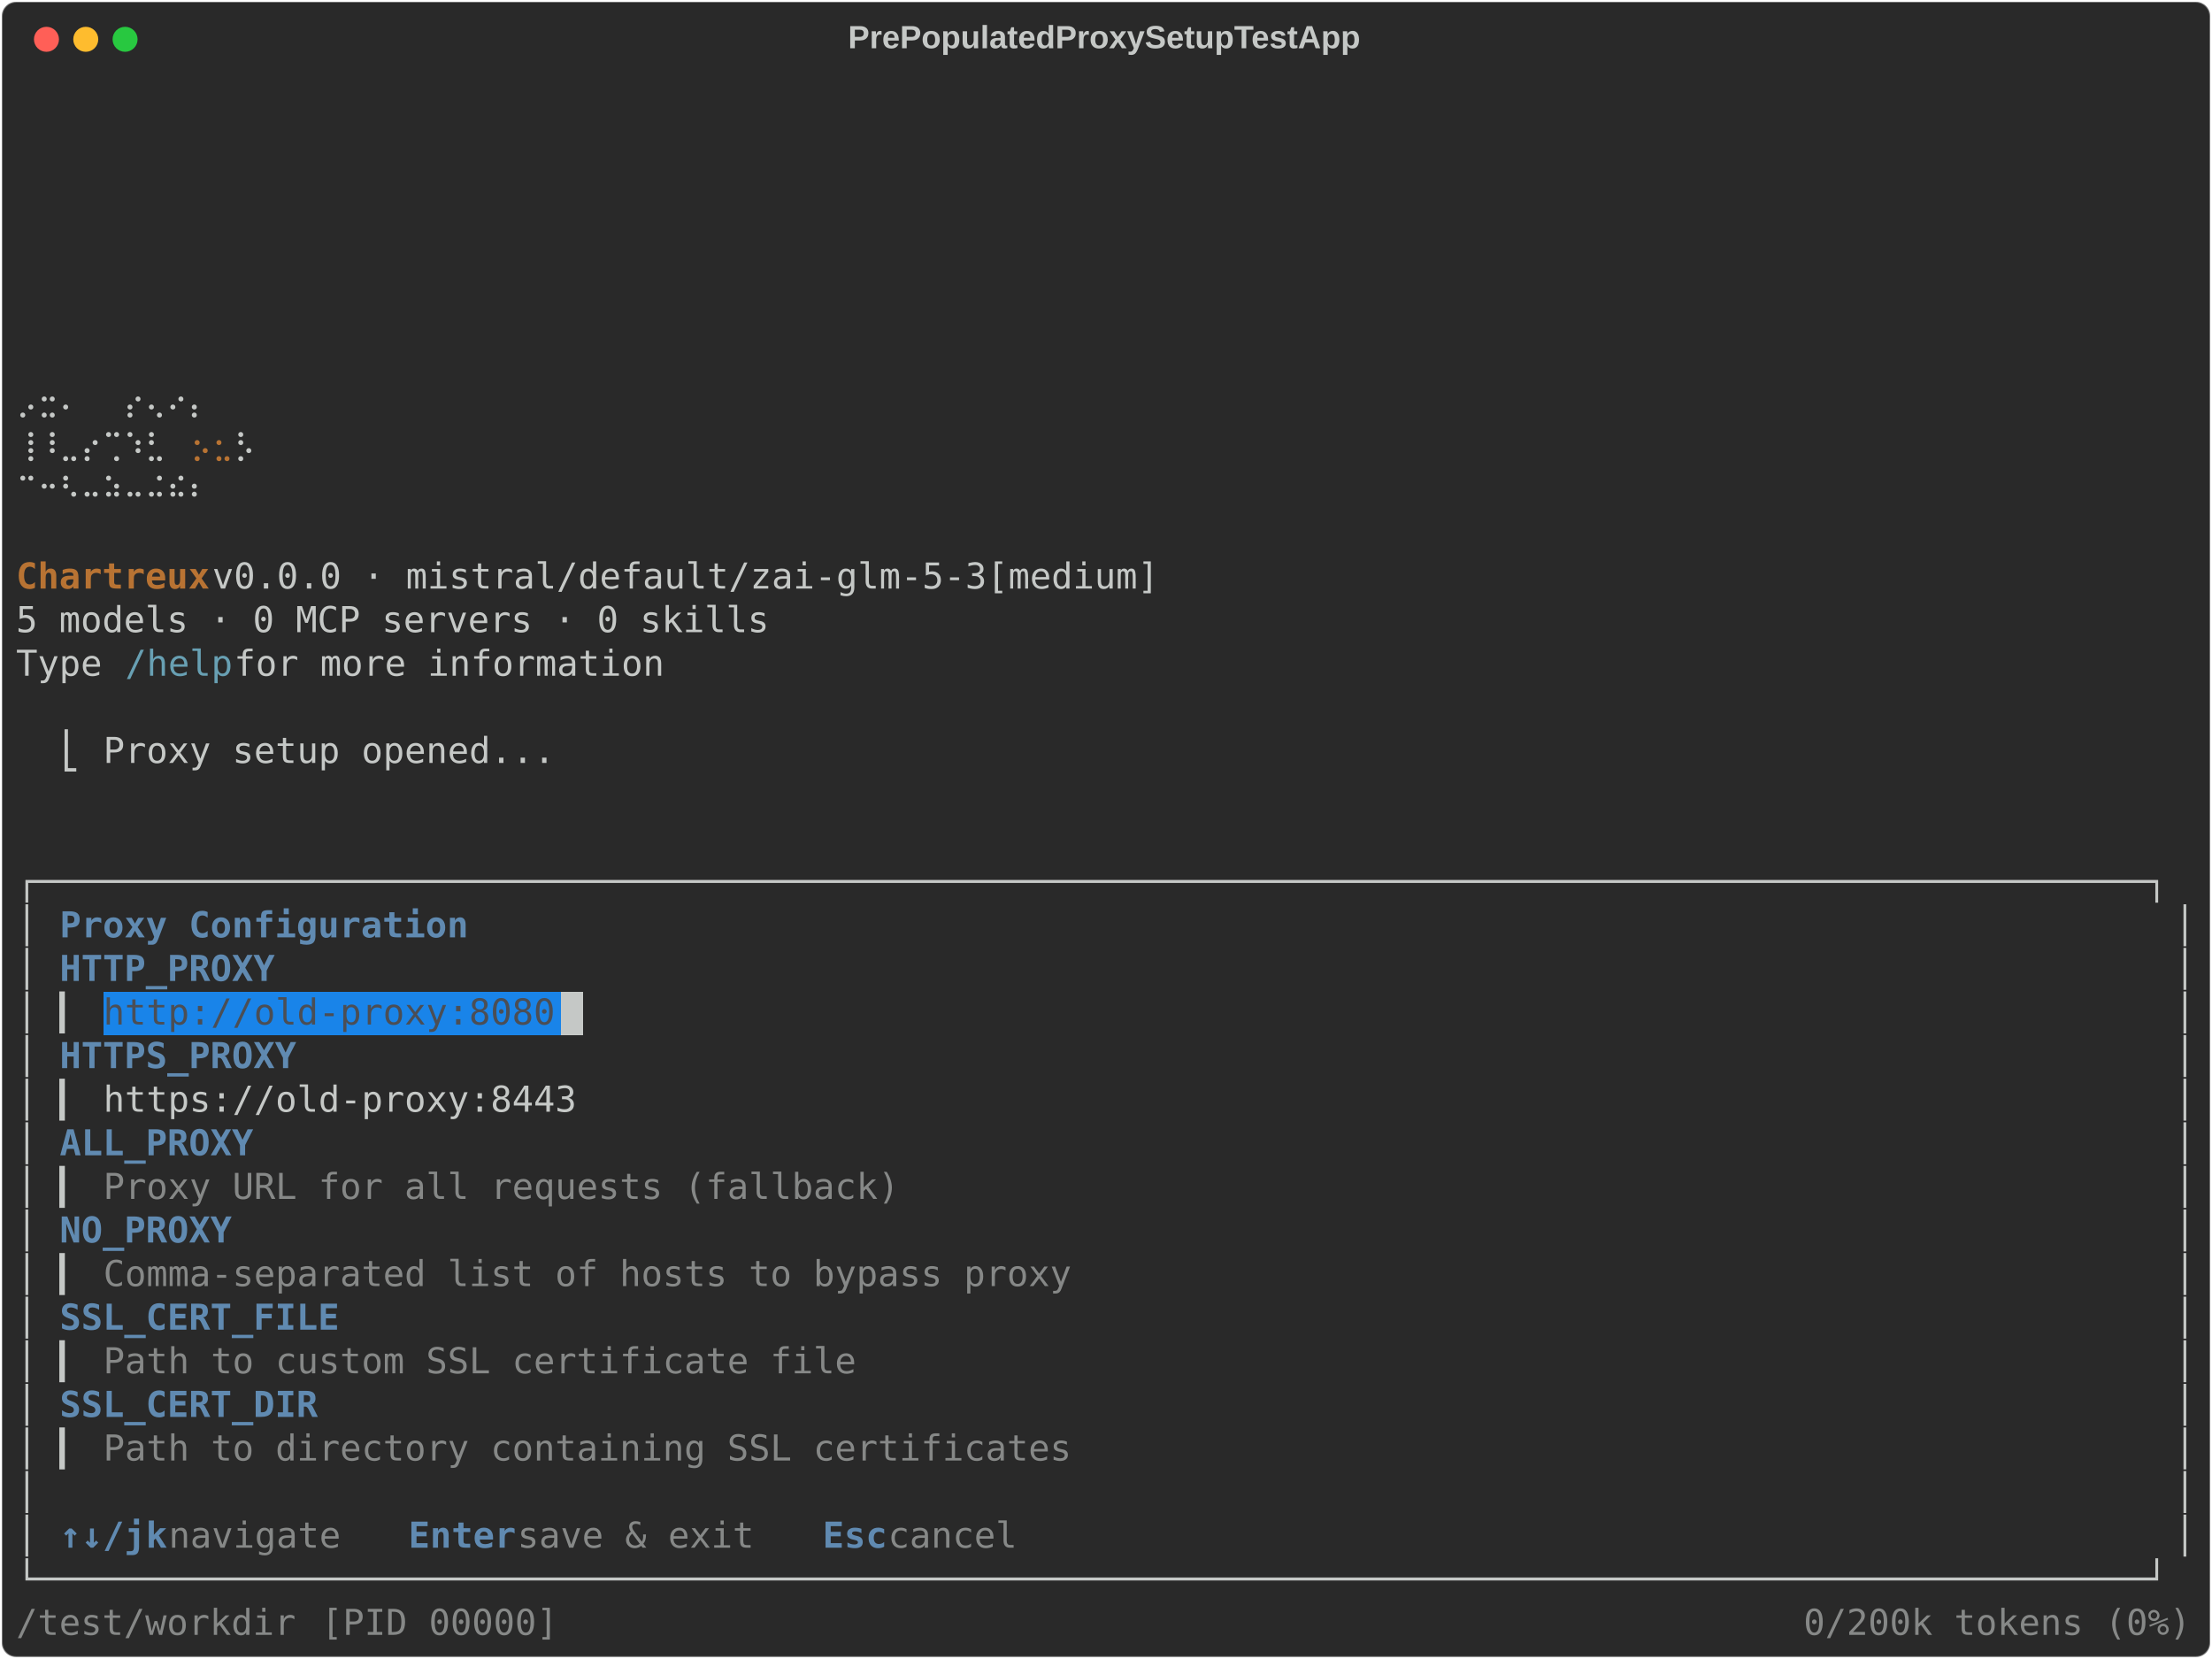
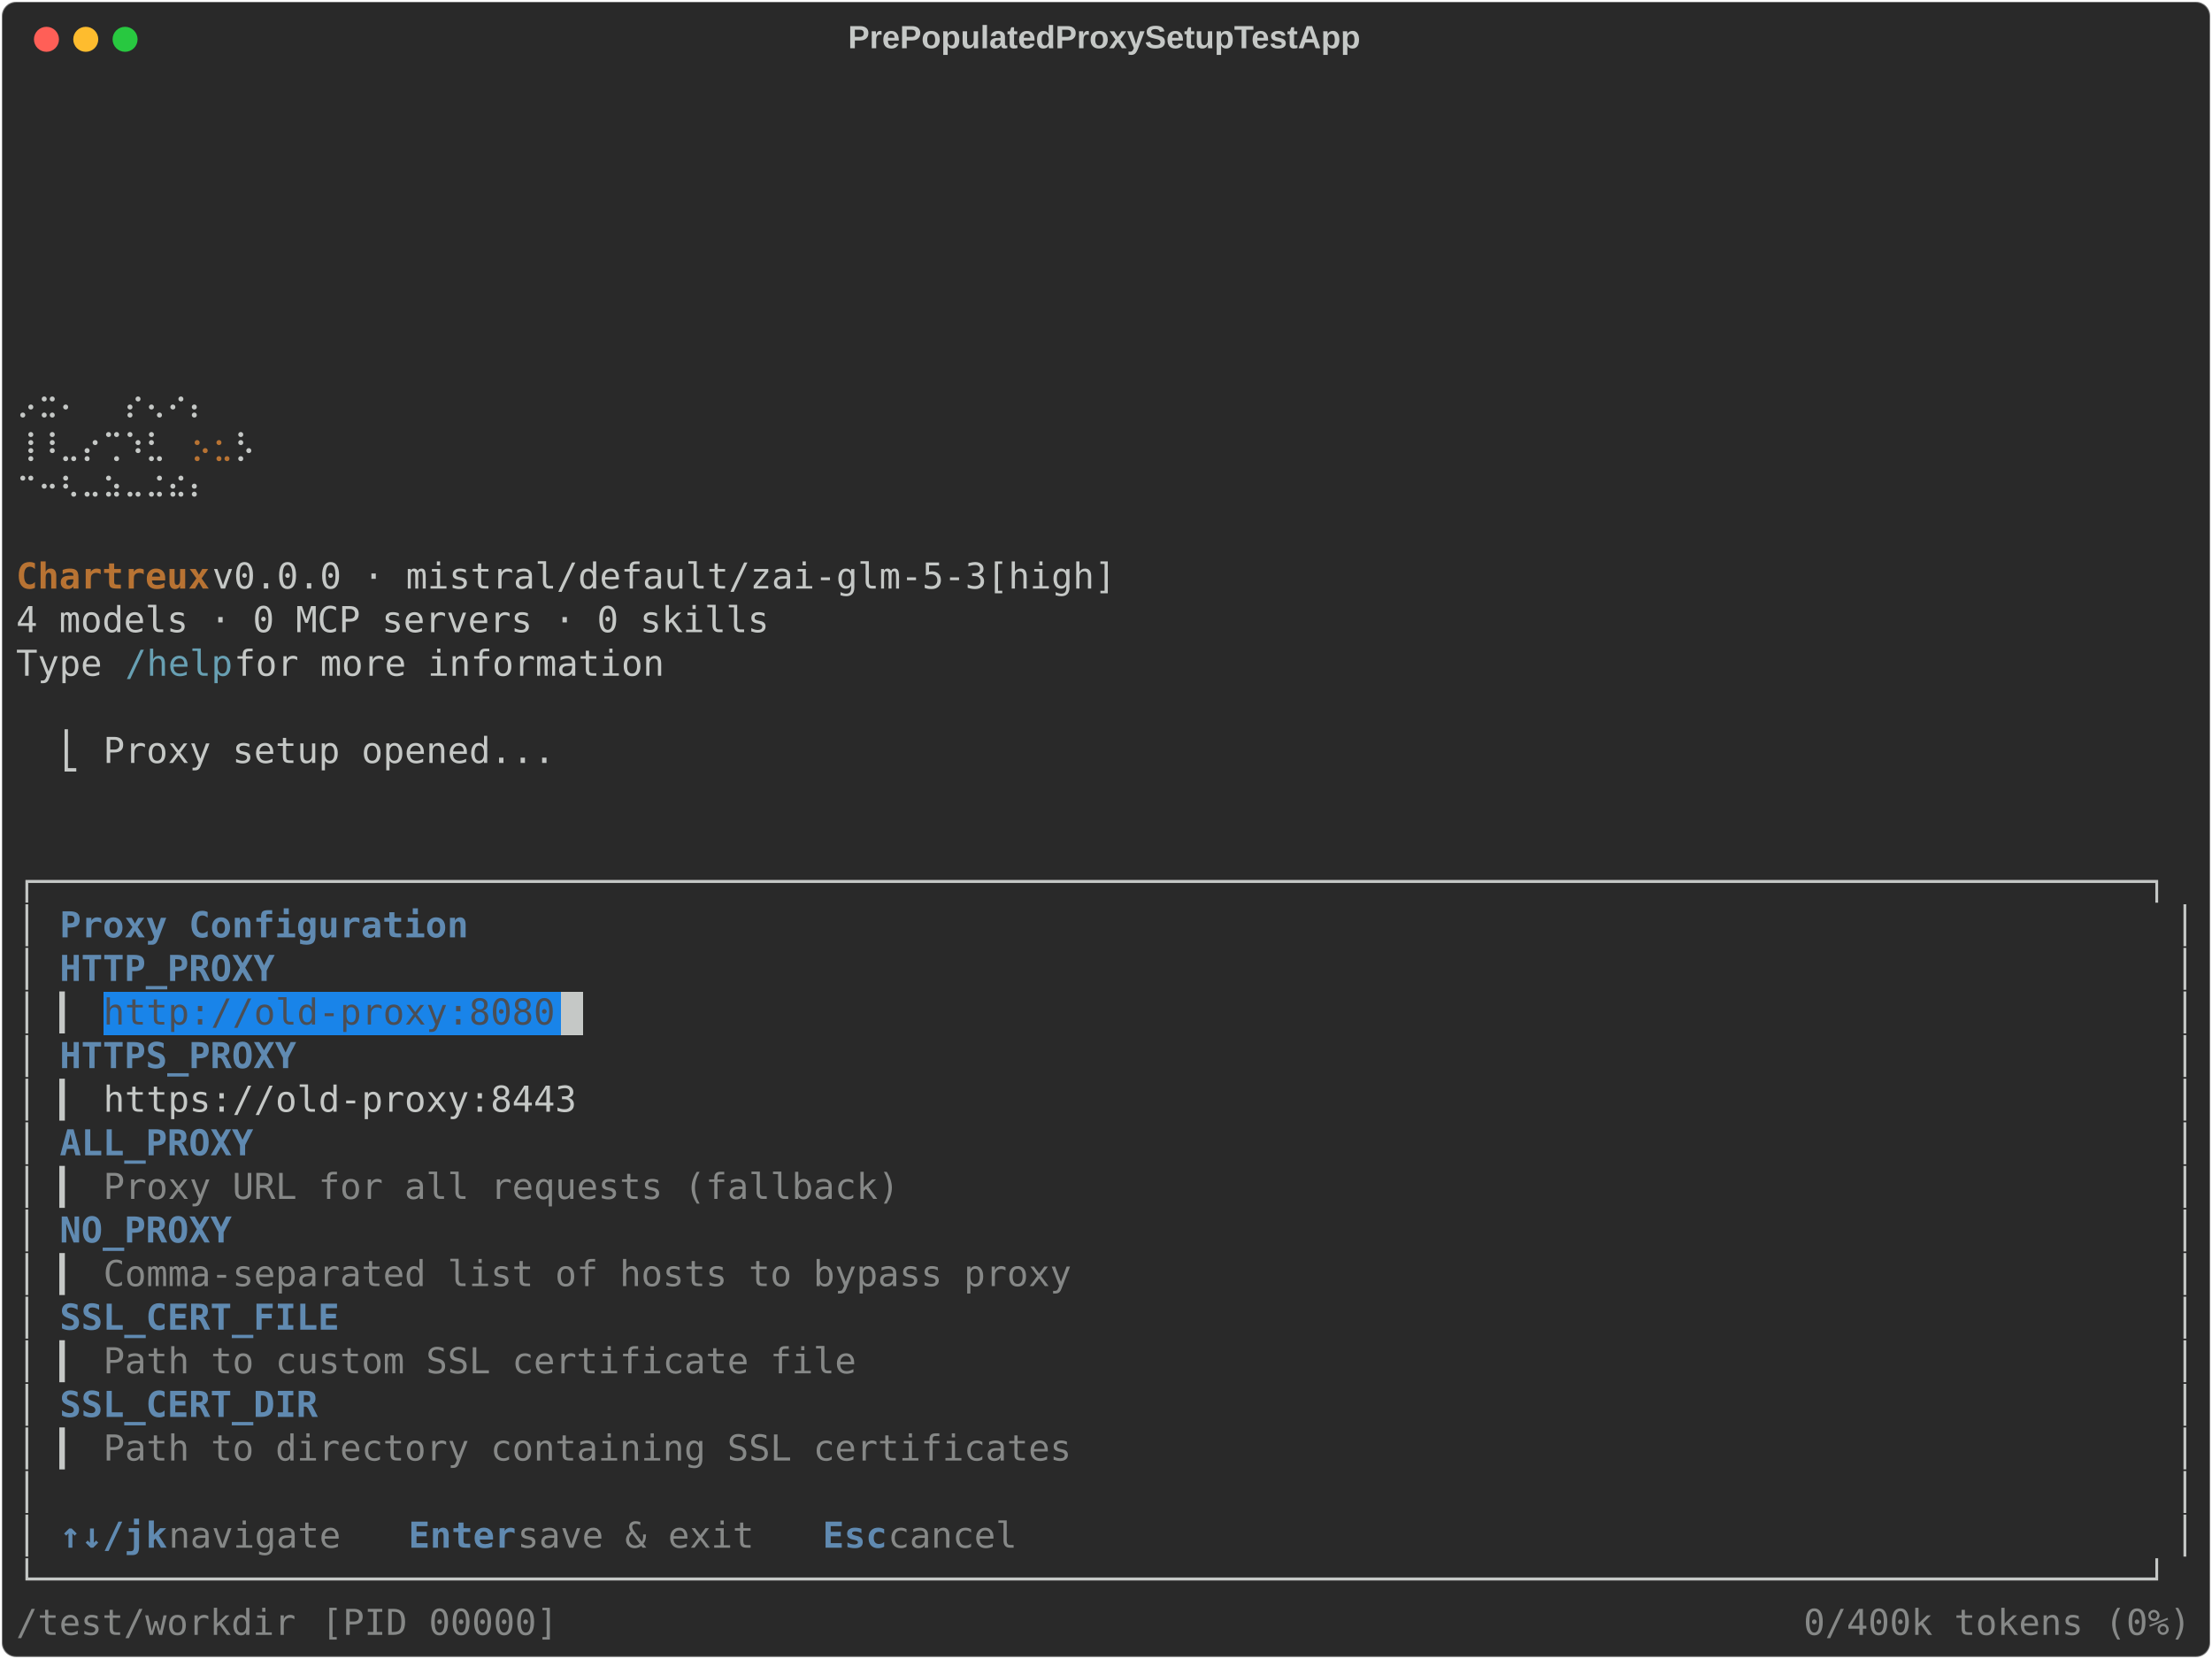
<svg xmlns="http://www.w3.org/2000/svg" class="rich-terminal" viewBox="0 0 1238 928.4">
  <style>

    @font-face {
        font-family: "Fira Code";
        src: local("FiraCode-Regular"),
                url("https://cdnjs.cloudflare.com/ajax/libs/firacode/6.2.0/woff2/FiraCode-Regular.woff2") format("woff2"),
                url("https://cdnjs.cloudflare.com/ajax/libs/firacode/6.2.0/woff/FiraCode-Regular.woff") format("woff");
        font-style: normal;
        font-weight: 400;
    }
    @font-face {
        font-family: "Fira Code";
        src: local("FiraCode-Bold"),
                url("https://cdnjs.cloudflare.com/ajax/libs/firacode/6.2.0/woff2/FiraCode-Bold.woff2") format("woff2"),
                url("https://cdnjs.cloudflare.com/ajax/libs/firacode/6.2.0/woff/FiraCode-Bold.woff") format("woff");
        font-style: bold;
        font-weight: 700;
    }

    .terminal-matrix {
        font-family: Fira Code, monospace;
        font-size: 20px;
        line-height: 24.4px;
        font-variant-east-asian: full-width;
    }

    .terminal-title {
        font-size: 18px;
        font-weight: bold;
        font-family: arial;
    }

    .terminal-r1 { fill: #c5c8c6 }
.terminal-r2 { fill: #b87333 }
.terminal-r3 { fill: #b87333;font-weight: bold }
.terminal-r4 { fill: #68a0b3 }
.terminal-r5 { fill: #608ab1;font-weight: bold }
.terminal-r6 { fill: #4b4e55 }
.terminal-r7 { fill: #868887 }
    </style>
  <defs>
    <clipPath id="terminal-clip-terminal">
      <rect x="0" y="0" width="1219.0" height="877.4" />
    </clipPath>
    <clipPath id="terminal-line-0">
      <rect x="0" y="1.5" width="1220" height="24.65" />
    </clipPath>
    <clipPath id="terminal-line-1">
      <rect x="0" y="25.9" width="1220" height="24.65" />
    </clipPath>
    <clipPath id="terminal-line-2">
      <rect x="0" y="50.3" width="1220" height="24.65" />
    </clipPath>
    <clipPath id="terminal-line-3">
      <rect x="0" y="74.7" width="1220" height="24.65" />
    </clipPath>
    <clipPath id="terminal-line-4">
      <rect x="0" y="99.1" width="1220" height="24.65" />
    </clipPath>
    <clipPath id="terminal-line-5">
      <rect x="0" y="123.5" width="1220" height="24.65" />
    </clipPath>
    <clipPath id="terminal-line-6">
      <rect x="0" y="147.9" width="1220" height="24.65" />
    </clipPath>
    <clipPath id="terminal-line-7">
      <rect x="0" y="172.3" width="1220" height="24.65" />
    </clipPath>
    <clipPath id="terminal-line-8">
      <rect x="0" y="196.7" width="1220" height="24.65" />
    </clipPath>
    <clipPath id="terminal-line-9">
      <rect x="0" y="221.1" width="1220" height="24.65" />
    </clipPath>
    <clipPath id="terminal-line-10">
      <rect x="0" y="245.5" width="1220" height="24.65" />
    </clipPath>
    <clipPath id="terminal-line-11">
      <rect x="0" y="269.9" width="1220" height="24.65" />
    </clipPath>
    <clipPath id="terminal-line-12">
      <rect x="0" y="294.3" width="1220" height="24.65" />
    </clipPath>
    <clipPath id="terminal-line-13">
      <rect x="0" y="318.7" width="1220" height="24.65" />
    </clipPath>
    <clipPath id="terminal-line-14">
      <rect x="0" y="343.1" width="1220" height="24.65" />
    </clipPath>
    <clipPath id="terminal-line-15">
      <rect x="0" y="367.5" width="1220" height="24.65" />
    </clipPath>
    <clipPath id="terminal-line-16">
      <rect x="0" y="391.9" width="1220" height="24.65" />
    </clipPath>
    <clipPath id="terminal-line-17">
      <rect x="0" y="416.3" width="1220" height="24.65" />
    </clipPath>
    <clipPath id="terminal-line-18">
      <rect x="0" y="440.7" width="1220" height="24.65" />
    </clipPath>
    <clipPath id="terminal-line-19">
      <rect x="0" y="465.1" width="1220" height="24.65" />
    </clipPath>
    <clipPath id="terminal-line-20">
      <rect x="0" y="489.5" width="1220" height="24.65" />
    </clipPath>
    <clipPath id="terminal-line-21">
      <rect x="0" y="513.9" width="1220" height="24.65" />
    </clipPath>
    <clipPath id="terminal-line-22">
      <rect x="0" y="538.3" width="1220" height="24.65" />
    </clipPath>
    <clipPath id="terminal-line-23">
      <rect x="0" y="562.7" width="1220" height="24.65" />
    </clipPath>
    <clipPath id="terminal-line-24">
      <rect x="0" y="587.1" width="1220" height="24.65" />
    </clipPath>
    <clipPath id="terminal-line-25">
      <rect x="0" y="611.5" width="1220" height="24.65" />
    </clipPath>
    <clipPath id="terminal-line-26">
      <rect x="0" y="635.9" width="1220" height="24.65" />
    </clipPath>
    <clipPath id="terminal-line-27">
      <rect x="0" y="660.3" width="1220" height="24.65" />
    </clipPath>
    <clipPath id="terminal-line-28">
      <rect x="0" y="684.7" width="1220" height="24.65" />
    </clipPath>
    <clipPath id="terminal-line-29">
      <rect x="0" y="709.1" width="1220" height="24.65" />
    </clipPath>
    <clipPath id="terminal-line-30">
      <rect x="0" y="733.5" width="1220" height="24.65" />
    </clipPath>
    <clipPath id="terminal-line-31">
      <rect x="0" y="757.9" width="1220" height="24.65" />
    </clipPath>
    <clipPath id="terminal-line-32">
      <rect x="0" y="782.3" width="1220" height="24.65" />
    </clipPath>
    <clipPath id="terminal-line-33">
      <rect x="0" y="806.7" width="1220" height="24.65" />
    </clipPath>
    <clipPath id="terminal-line-34">
      <rect x="0" y="831.1" width="1220" height="24.65" />
    </clipPath>
  </defs>
  <rect fill="#292929" stroke="rgba(255,255,255,0.35)" stroke-width="1" x="1" y="1" width="1236" height="926.4" rx="8" />
  <text class="terminal-title" fill="#c5c8c6" text-anchor="middle" x="618" y="27">PrePopulatedProxySetupTestApp</text>
  <g transform="translate(26,22)">
    <circle cx="0" cy="0" r="7" fill="#ff5f57" />
    <circle cx="22" cy="0" r="7" fill="#febc2e" />
    <circle cx="44" cy="0" r="7" fill="#28c840" />
  </g>
  <g transform="translate(9, 41)" clip-path="url(#terminal-clip-terminal)">
    <rect fill="#1984e9" x="48.8" y="513.9" width="256.2" height="24.65" shape-rendering="crispEdges" />
    <rect fill="#c5c8c6" x="305" y="513.9" width="12.2" height="24.65" shape-rendering="crispEdges" />
    <g class="terminal-matrix">
      <text class="terminal-r1" x="1220" y="20" textLength="12.2" clip-path="url(#terminal-line-0)">
</text>
      <text class="terminal-r1" x="1220" y="44.4" textLength="12.2" clip-path="url(#terminal-line-1)">
</text>
      <text class="terminal-r1" x="1220" y="68.8" textLength="12.2" clip-path="url(#terminal-line-2)">
</text>
      <text class="terminal-r1" x="1220" y="93.2" textLength="12.2" clip-path="url(#terminal-line-3)">
</text>
      <text class="terminal-r1" x="1220" y="117.6" textLength="12.2" clip-path="url(#terminal-line-4)">
</text>
      <text class="terminal-r1" x="1220" y="142" textLength="12.2" clip-path="url(#terminal-line-5)">
</text>
      <text class="terminal-r1" x="1220" y="166.4" textLength="12.2" clip-path="url(#terminal-line-6)">
</text>
      <text class="terminal-r1" x="0" y="190.8" textLength="134.2" clip-path="url(#terminal-line-7)">  ⡠⣒⠄  ⡔⢄⠔⡄</text>
      <text class="terminal-r1" x="1220" y="190.8" textLength="12.2" clip-path="url(#terminal-line-7)">
</text>
      <text class="terminal-r1" x="0" y="215.2" textLength="97.6" clip-path="url(#terminal-line-8)"> ⢸⠸⣀⡔⢉⠱⣃</text>
      <text class="terminal-r2" x="97.6" y="215.2" textLength="12.2" clip-path="url(#terminal-line-8)">⡢</text>
      <text class="terminal-r2" x="109.8" y="215.2" textLength="12.2" clip-path="url(#terminal-line-8)">⣂</text>
      <text class="terminal-r1" x="122" y="215.2" textLength="12.2" clip-path="url(#terminal-line-8)">⡣</text>
      <text class="terminal-r1" x="1220" y="215.2" textLength="12.2" clip-path="url(#terminal-line-8)">
</text>
      <text class="terminal-r1" x="0" y="239.6" textLength="134.2" clip-path="url(#terminal-line-9)">  ⠉⠒⠣⠤⠵⠤⠬⠮⠆</text>
      <text class="terminal-r1" x="1220" y="239.6" textLength="12.2" clip-path="url(#terminal-line-9)">
</text>
      <text class="terminal-r1" x="1220" y="264" textLength="12.2" clip-path="url(#terminal-line-10)">
</text>
      <text class="terminal-r3" x="0" y="288.4" textLength="109.8" clip-path="url(#terminal-line-11)">Chartreux</text>
-       <text class="terminal-r1" x="109.8" y="288.4" textLength="549" clip-path="url(#terminal-line-11)"> v0.0.0 · mistral/default/zai-glm-5-3[medium]</text>
+       <text class="terminal-r1" x="109.8" y="288.4" textLength="524.6" clip-path="url(#terminal-line-11)"> v0.0.0 · mistral/default/zai-glm-5-3[high]</text>
      <text class="terminal-r1" x="1220" y="288.4" textLength="12.2" clip-path="url(#terminal-line-11)">
</text>
-       <text class="terminal-r1" x="0" y="312.8" textLength="427" clip-path="url(#terminal-line-12)">5 models · 0 MCP servers · 0 skills</text>
+       <text class="terminal-r1" x="0" y="312.8" textLength="427" clip-path="url(#terminal-line-12)">4 models · 0 MCP servers · 0 skills</text>
      <text class="terminal-r1" x="1220" y="312.8" textLength="12.2" clip-path="url(#terminal-line-12)">
</text>
      <text class="terminal-r1" x="0" y="337.2" textLength="61" clip-path="url(#terminal-line-13)">Type </text>
      <text class="terminal-r4" x="61" y="337.2" textLength="61" clip-path="url(#terminal-line-13)">/help</text>
      <text class="terminal-r1" x="122" y="337.2" textLength="256.2" clip-path="url(#terminal-line-13)"> for more information</text>
      <text class="terminal-r1" x="1220" y="337.2" textLength="12.2" clip-path="url(#terminal-line-13)">
</text>
      <text class="terminal-r1" x="1220" y="361.6" textLength="12.2" clip-path="url(#terminal-line-14)">
</text>
      <text class="terminal-r1" x="24.4" y="386" textLength="12.2" clip-path="url(#terminal-line-15)">⎣</text>
      <text class="terminal-r1" x="48.8" y="386" textLength="256.2" clip-path="url(#terminal-line-15)">Proxy setup opened...</text>
      <text class="terminal-r1" x="1220" y="386" textLength="12.2" clip-path="url(#terminal-line-15)">
</text>
      <text class="terminal-r1" x="1220" y="410.4" textLength="12.2" clip-path="url(#terminal-line-16)">
</text>
      <text class="terminal-r1" x="1220" y="434.8" textLength="12.2" clip-path="url(#terminal-line-17)">
</text>
      <text class="terminal-r1" x="0" y="459.2" textLength="1220" clip-path="url(#terminal-line-18)">┌──────────────────────────────────────────────────────────────────────────────────────────────────┐</text>
      <text class="terminal-r1" x="1220" y="459.2" textLength="12.2" clip-path="url(#terminal-line-18)">
</text>
      <text class="terminal-r1" x="0" y="483.6" textLength="12.2" clip-path="url(#terminal-line-19)">│</text>
      <text class="terminal-r5" x="24.4" y="483.6" textLength="231.8" clip-path="url(#terminal-line-19)">Proxy Configuration</text>
      <text class="terminal-r1" x="1207.8" y="483.6" textLength="12.2" clip-path="url(#terminal-line-19)">│</text>
      <text class="terminal-r1" x="1220" y="483.6" textLength="12.2" clip-path="url(#terminal-line-19)">
</text>
      <text class="terminal-r1" x="0" y="508" textLength="12.2" clip-path="url(#terminal-line-20)">│</text>
      <text class="terminal-r5" x="24.4" y="508" textLength="122" clip-path="url(#terminal-line-20)">HTTP_PROXY</text>
      <text class="terminal-r1" x="1207.8" y="508" textLength="12.2" clip-path="url(#terminal-line-20)">│</text>
      <text class="terminal-r1" x="1220" y="508" textLength="12.2" clip-path="url(#terminal-line-20)">
</text>
      <text class="terminal-r1" x="0" y="532.4" textLength="12.2" clip-path="url(#terminal-line-21)">│</text>
      <text class="terminal-r1" x="24.4" y="532.4" textLength="12.2" clip-path="url(#terminal-line-21)">▎</text>
      <text class="terminal-r6" x="48.8" y="532.4" textLength="256.2" clip-path="url(#terminal-line-21)">http://old-proxy:8080</text>
      <text class="terminal-r1" x="1207.8" y="532.4" textLength="12.2" clip-path="url(#terminal-line-21)">│</text>
      <text class="terminal-r1" x="1220" y="532.4" textLength="12.2" clip-path="url(#terminal-line-21)">
</text>
      <text class="terminal-r1" x="0" y="556.8" textLength="12.2" clip-path="url(#terminal-line-22)">│</text>
      <text class="terminal-r5" x="24.4" y="556.8" textLength="134.2" clip-path="url(#terminal-line-22)">HTTPS_PROXY</text>
      <text class="terminal-r1" x="1207.8" y="556.8" textLength="12.2" clip-path="url(#terminal-line-22)">│</text>
      <text class="terminal-r1" x="1220" y="556.8" textLength="12.2" clip-path="url(#terminal-line-22)">
</text>
      <text class="terminal-r1" x="0" y="581.2" textLength="12.2" clip-path="url(#terminal-line-23)">│</text>
      <text class="terminal-r1" x="24.4" y="581.2" textLength="12.2" clip-path="url(#terminal-line-23)">▎</text>
      <text class="terminal-r1" x="48.8" y="581.2" textLength="1146.8" clip-path="url(#terminal-line-23)">https://old-proxy:8443                                                                        </text>
      <text class="terminal-r1" x="1207.8" y="581.2" textLength="12.2" clip-path="url(#terminal-line-23)">│</text>
      <text class="terminal-r1" x="1220" y="581.2" textLength="12.2" clip-path="url(#terminal-line-23)">
</text>
      <text class="terminal-r1" x="0" y="605.6" textLength="12.2" clip-path="url(#terminal-line-24)">│</text>
      <text class="terminal-r5" x="24.4" y="605.6" textLength="109.8" clip-path="url(#terminal-line-24)">ALL_PROXY</text>
      <text class="terminal-r1" x="1207.8" y="605.6" textLength="12.2" clip-path="url(#terminal-line-24)">│</text>
      <text class="terminal-r1" x="1220" y="605.6" textLength="12.2" clip-path="url(#terminal-line-24)">
</text>
      <text class="terminal-r1" x="0" y="630" textLength="12.2" clip-path="url(#terminal-line-25)">│</text>
      <text class="terminal-r1" x="24.4" y="630" textLength="12.2" clip-path="url(#terminal-line-25)">▎</text>
      <text class="terminal-r7" x="48.8" y="630" textLength="451.4" clip-path="url(#terminal-line-25)">Proxy URL for all requests (fallback)</text>
      <text class="terminal-r1" x="1207.8" y="630" textLength="12.2" clip-path="url(#terminal-line-25)">│</text>
      <text class="terminal-r1" x="1220" y="630" textLength="12.2" clip-path="url(#terminal-line-25)">
</text>
      <text class="terminal-r1" x="0" y="654.4" textLength="12.2" clip-path="url(#terminal-line-26)">│</text>
      <text class="terminal-r5" x="24.4" y="654.4" textLength="97.6" clip-path="url(#terminal-line-26)">NO_PROXY</text>
      <text class="terminal-r1" x="1207.8" y="654.4" textLength="12.2" clip-path="url(#terminal-line-26)">│</text>
      <text class="terminal-r1" x="1220" y="654.4" textLength="12.2" clip-path="url(#terminal-line-26)">
</text>
      <text class="terminal-r1" x="0" y="678.8" textLength="12.2" clip-path="url(#terminal-line-27)">│</text>
      <text class="terminal-r1" x="24.4" y="678.8" textLength="12.2" clip-path="url(#terminal-line-27)">▎</text>
      <text class="terminal-r7" x="48.8" y="678.8" textLength="549" clip-path="url(#terminal-line-27)">Comma-separated list of hosts to bypass proxy</text>
      <text class="terminal-r1" x="1207.8" y="678.8" textLength="12.2" clip-path="url(#terminal-line-27)">│</text>
      <text class="terminal-r1" x="1220" y="678.8" textLength="12.2" clip-path="url(#terminal-line-27)">
</text>
      <text class="terminal-r1" x="0" y="703.2" textLength="12.2" clip-path="url(#terminal-line-28)">│</text>
      <text class="terminal-r5" x="24.4" y="703.2" textLength="158.6" clip-path="url(#terminal-line-28)">SSL_CERT_FILE</text>
      <text class="terminal-r1" x="1207.8" y="703.2" textLength="12.2" clip-path="url(#terminal-line-28)">│</text>
      <text class="terminal-r1" x="1220" y="703.2" textLength="12.2" clip-path="url(#terminal-line-28)">
</text>
      <text class="terminal-r1" x="0" y="727.6" textLength="12.2" clip-path="url(#terminal-line-29)">│</text>
      <text class="terminal-r1" x="24.4" y="727.6" textLength="12.2" clip-path="url(#terminal-line-29)">▎</text>
      <text class="terminal-r7" x="48.8" y="727.6" textLength="427" clip-path="url(#terminal-line-29)">Path to custom SSL certificate file</text>
      <text class="terminal-r1" x="1207.8" y="727.6" textLength="12.2" clip-path="url(#terminal-line-29)">│</text>
      <text class="terminal-r1" x="1220" y="727.6" textLength="12.2" clip-path="url(#terminal-line-29)">
</text>
      <text class="terminal-r1" x="0" y="752" textLength="12.2" clip-path="url(#terminal-line-30)">│</text>
      <text class="terminal-r5" x="24.4" y="752" textLength="146.4" clip-path="url(#terminal-line-30)">SSL_CERT_DIR</text>
      <text class="terminal-r1" x="1207.8" y="752" textLength="12.2" clip-path="url(#terminal-line-30)">│</text>
      <text class="terminal-r1" x="1220" y="752" textLength="12.2" clip-path="url(#terminal-line-30)">
</text>
      <text class="terminal-r1" x="0" y="776.4" textLength="12.2" clip-path="url(#terminal-line-31)">│</text>
      <text class="terminal-r1" x="24.4" y="776.4" textLength="12.2" clip-path="url(#terminal-line-31)">▎</text>
      <text class="terminal-r7" x="48.8" y="776.4" textLength="549" clip-path="url(#terminal-line-31)">Path to directory containing SSL certificates</text>
      <text class="terminal-r1" x="1207.8" y="776.4" textLength="12.2" clip-path="url(#terminal-line-31)">│</text>
      <text class="terminal-r1" x="1220" y="776.4" textLength="12.2" clip-path="url(#terminal-line-31)">
</text>
      <text class="terminal-r1" x="0" y="800.8" textLength="12.2" clip-path="url(#terminal-line-32)">│</text>
      <text class="terminal-r1" x="1207.8" y="800.8" textLength="12.2" clip-path="url(#terminal-line-32)">│</text>
      <text class="terminal-r1" x="1220" y="800.8" textLength="12.2" clip-path="url(#terminal-line-32)">
</text>
      <text class="terminal-r1" x="0" y="825.2" textLength="12.2" clip-path="url(#terminal-line-33)">│</text>
      <text class="terminal-r5" x="24.4" y="825.2" textLength="61" clip-path="url(#terminal-line-33)">↑↓/jk</text>
      <text class="terminal-r7" x="85.4" y="825.2" textLength="134.2" clip-path="url(#terminal-line-33)"> navigate  </text>
      <text class="terminal-r5" x="219.6" y="825.2" textLength="61" clip-path="url(#terminal-line-33)">Enter</text>
      <text class="terminal-r7" x="280.6" y="825.2" textLength="170.8" clip-path="url(#terminal-line-33)"> save &amp; exit  </text>
      <text class="terminal-r5" x="451.4" y="825.2" textLength="36.6" clip-path="url(#terminal-line-33)">Esc</text>
      <text class="terminal-r7" x="488" y="825.2" textLength="85.4" clip-path="url(#terminal-line-33)"> cancel</text>
      <text class="terminal-r1" x="1207.8" y="825.2" textLength="12.2" clip-path="url(#terminal-line-33)">│</text>
      <text class="terminal-r1" x="1220" y="825.2" textLength="12.2" clip-path="url(#terminal-line-33)">
</text>
      <text class="terminal-r1" x="0" y="849.6" textLength="1220" clip-path="url(#terminal-line-34)">└──────────────────────────────────────────────────────────────────────────────────────────────────┘</text>
      <text class="terminal-r1" x="1220" y="849.6" textLength="12.2" clip-path="url(#terminal-line-34)">
</text>
      <text class="terminal-r7" x="0" y="874" textLength="158.6" clip-path="url(#terminal-line-35)">/test/workdir</text>
      <text class="terminal-r7" x="170.8" y="874" textLength="134.2" clip-path="url(#terminal-line-35)">[PID 00000]</text>
-       <text class="terminal-r7" x="1000.4" y="874" textLength="219.6" clip-path="url(#terminal-line-35)">0/200k tokens (0%)</text>
+       <text class="terminal-r7" x="1000.4" y="874" textLength="219.6" clip-path="url(#terminal-line-35)">0/400k tokens (0%)</text>
    </g>
  </g>
</svg>
